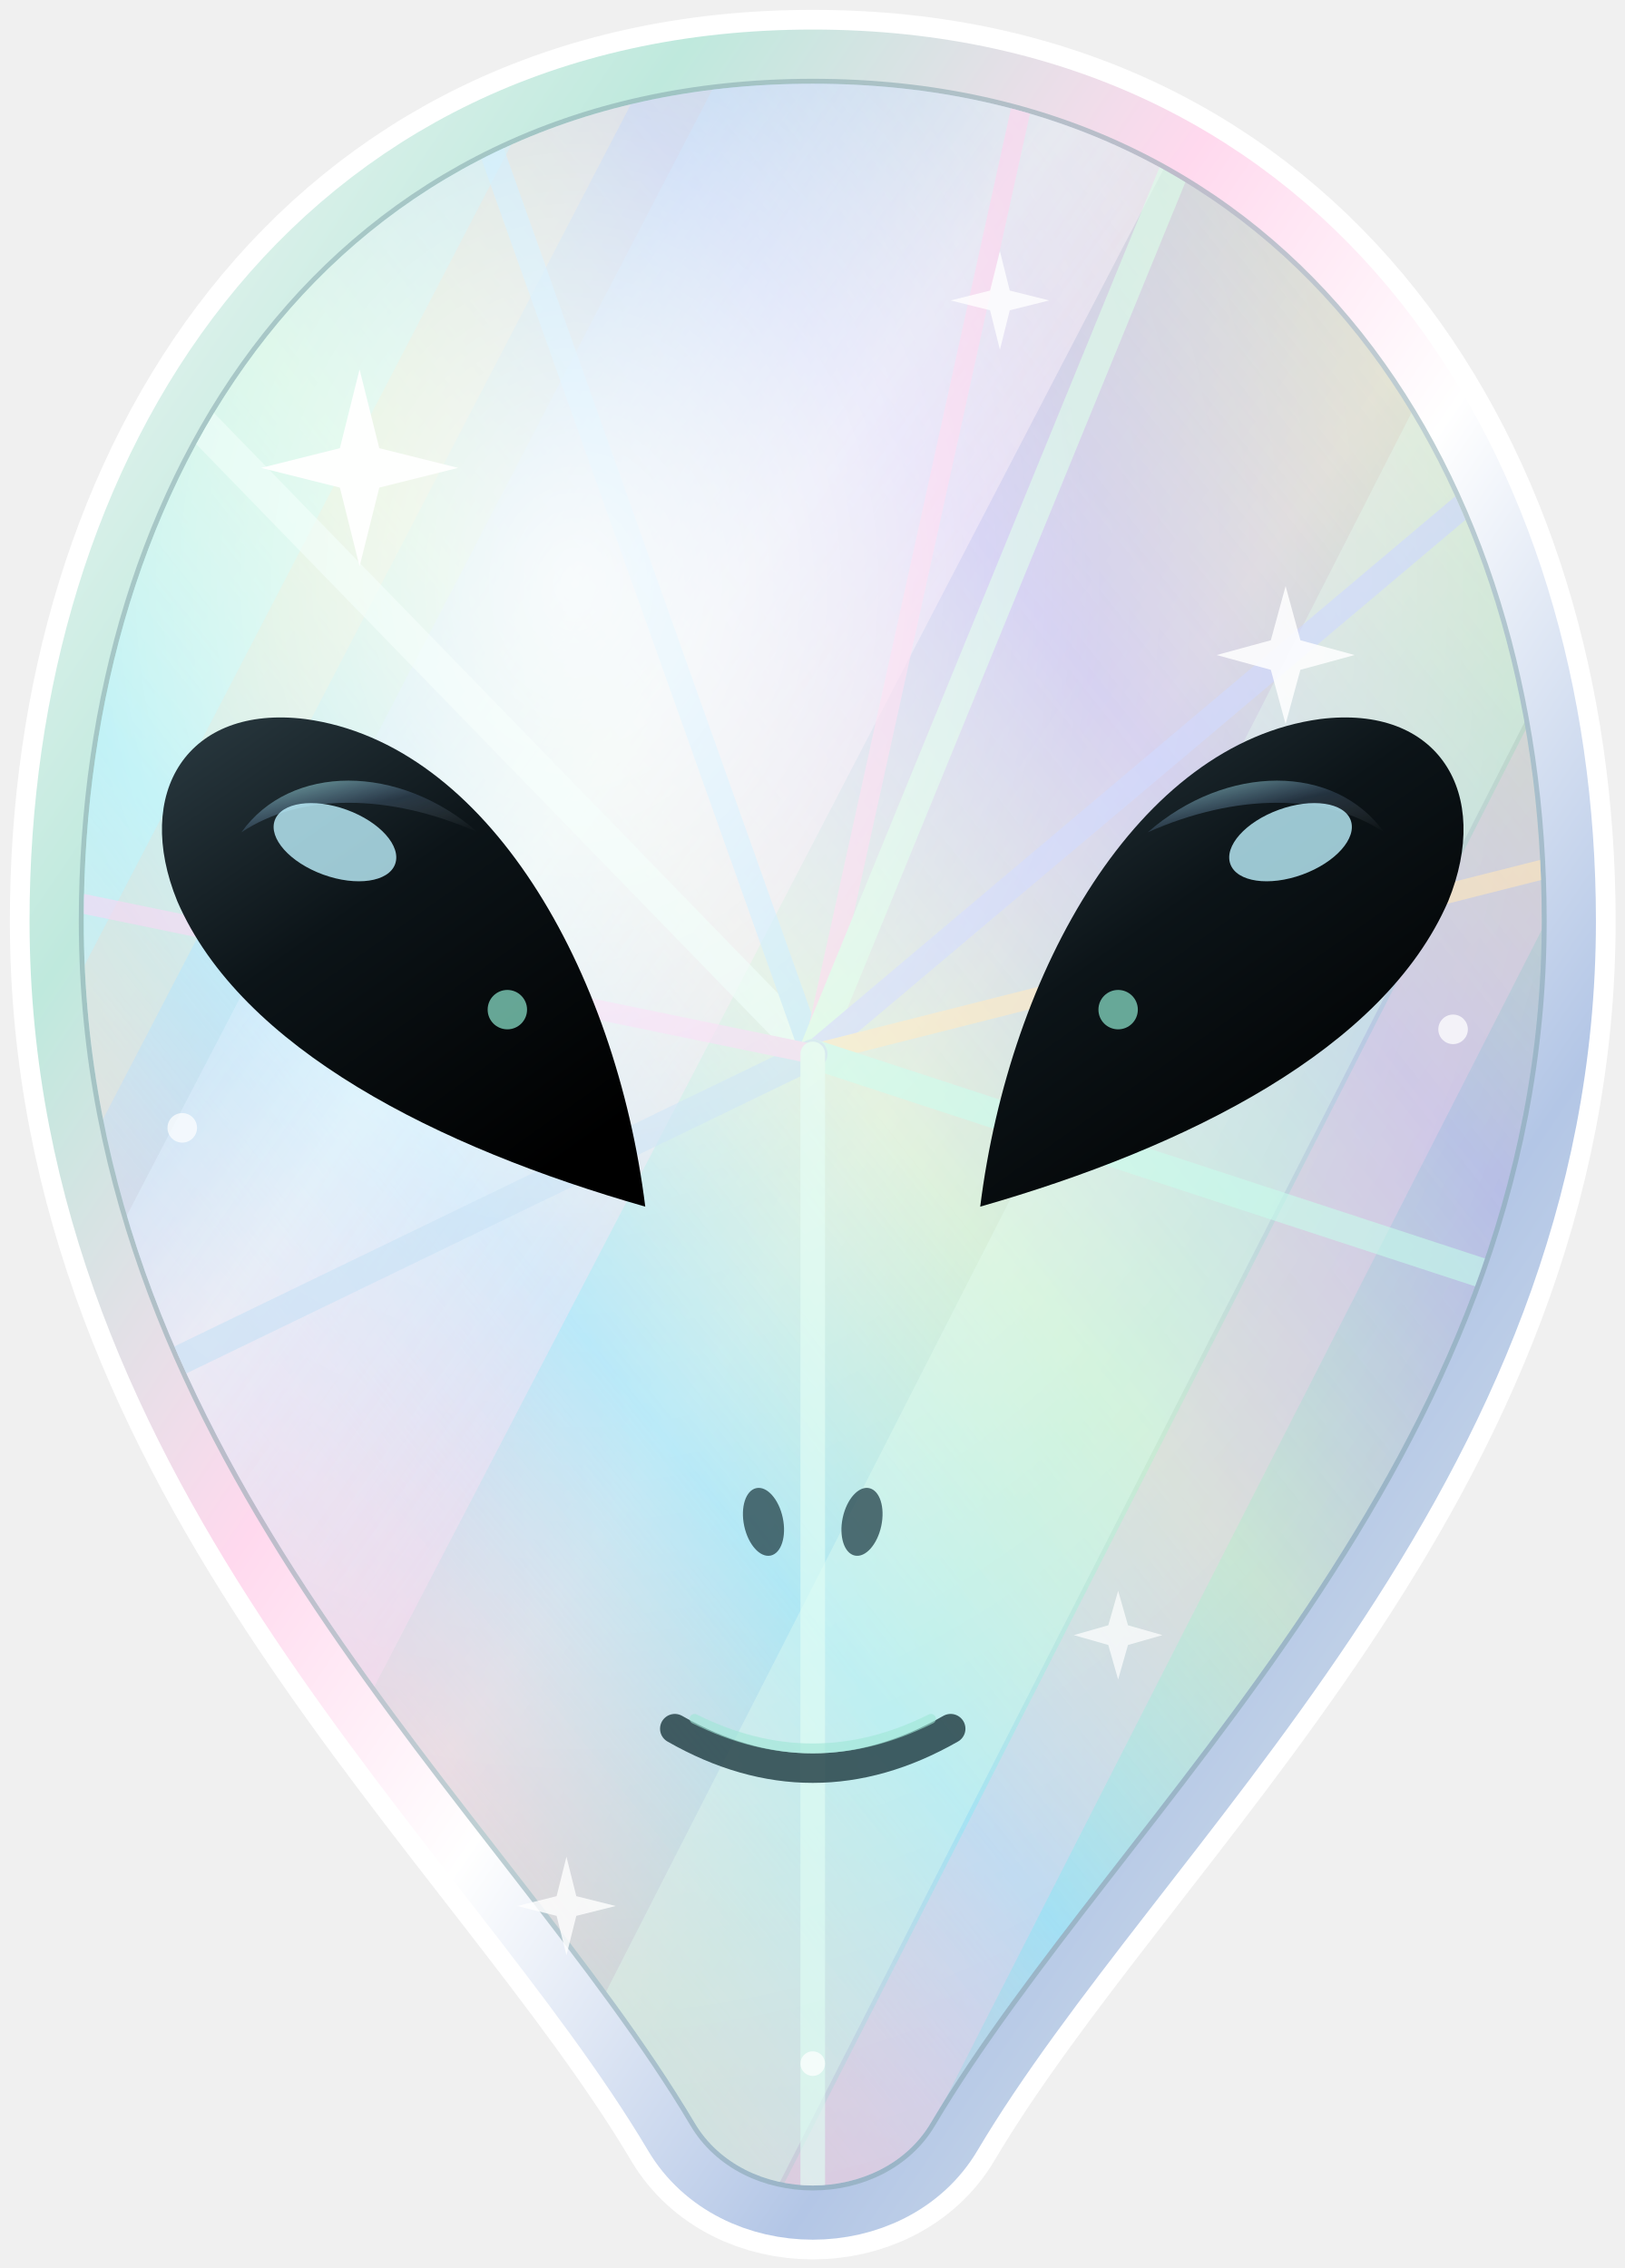
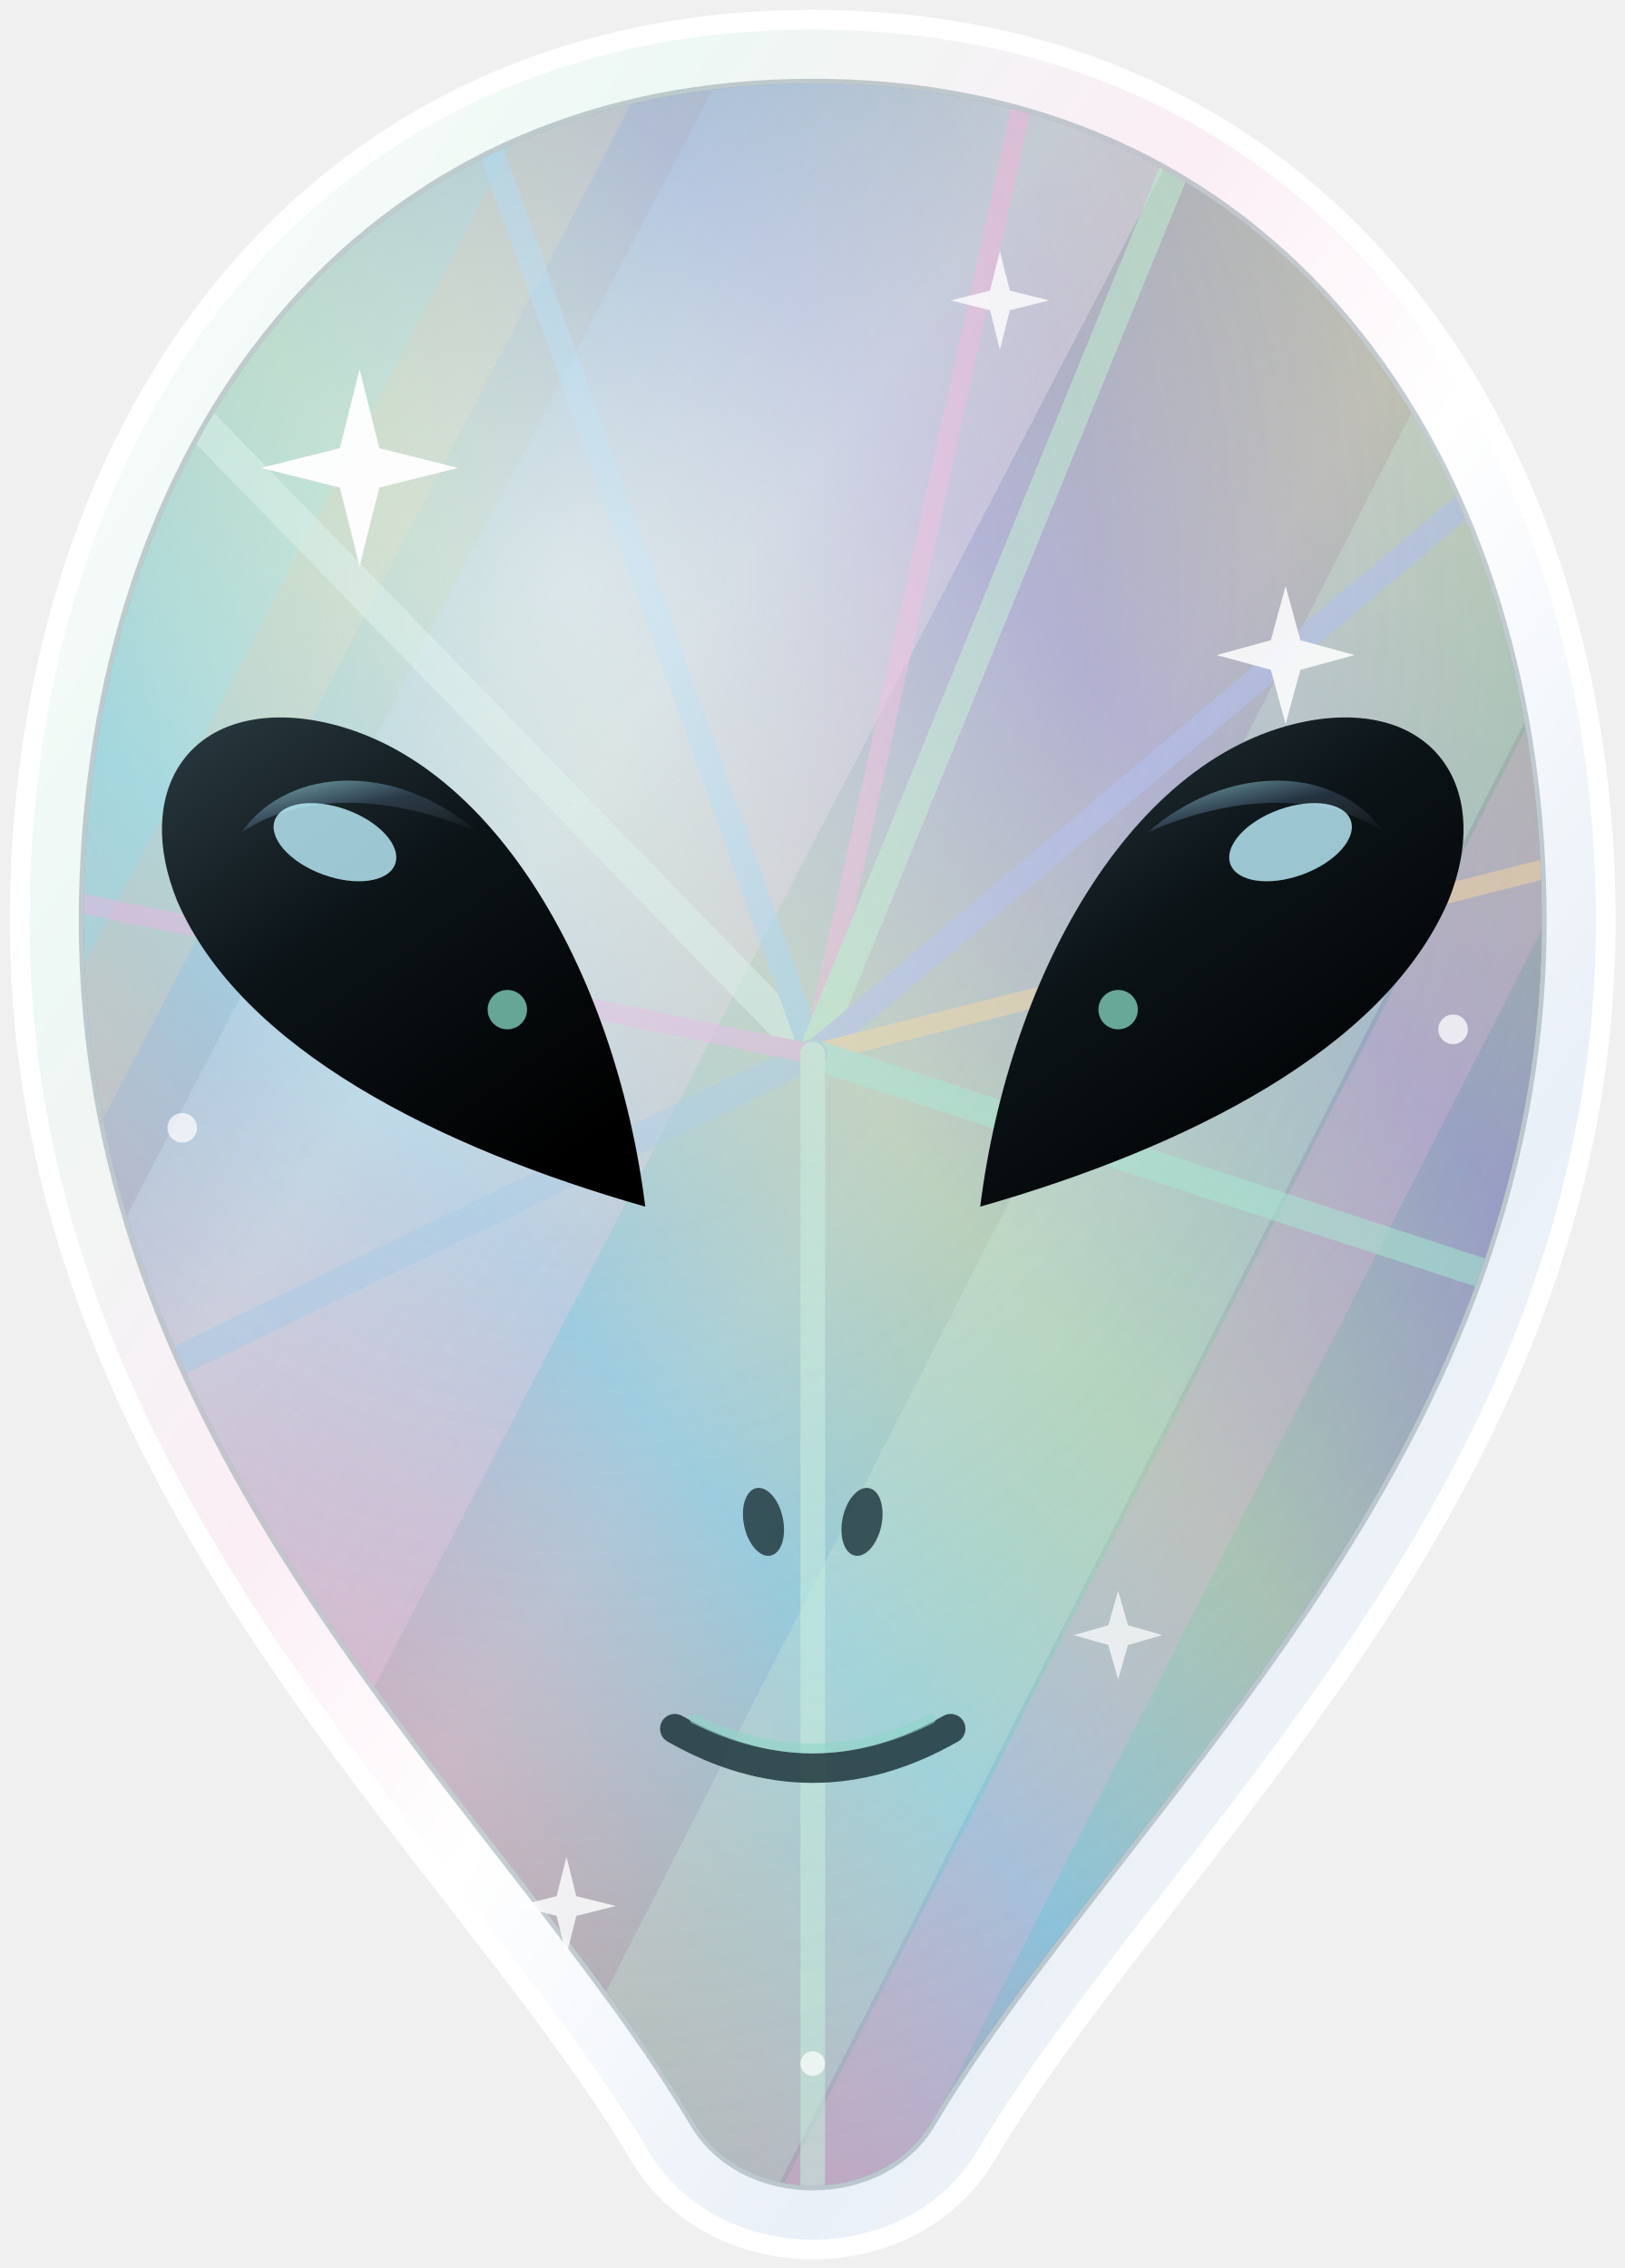
<svg xmlns="http://www.w3.org/2000/svg" viewBox="35.0 21.0 329.8 460.5">
  <defs>
    <clipPath id="headClip">
      <path d="M200,38 C102,38 52,118 52,208 C52,318 138,388 176,452 C186,469 214,469 224,452 C262,388 348,318 348,208 C348,118 298,38 200,38 Z" />
    </clipPath>
    <linearGradient id="foilBase" x1="0" y1="0" x2="1" y2="1">
-       <stop offset="0" stop-color="#aebfc9" />
-       <stop offset="0.18" stop-color="#8fd8c8" />
-       <stop offset="0.36" stop-color="#9db4de" />
-       <stop offset="0.52" stop-color="#c8d6d2" />
-       <stop offset="0.66" stop-color="#7fc9b4" />
-       <stop offset="0.82" stop-color="#8aa3c9" />
-       <stop offset="1" stop-color="#b9c9c4" />
+       <stop offset="0" stop-color="#7e8b94" />
+       <stop offset="0.18" stop-color="#6fa89b" />
+       <stop offset="0.36" stop-color="#7286a8" />
+       <stop offset="0.52" stop-color="#98a4a6" />
+       <stop offset="0.66" stop-color="#5f9585" />
+       <stop offset="0.82" stop-color="#66799a" />
+       <stop offset="1" stop-color="#84918f" />
    </linearGradient>
    <linearGradient id="foilStreak1" x1="0" y1="1" x2="1" y2="0">
-       <stop offset="0" stop-color="#ffffff" stop-opacity="0" />
-       <stop offset="0.28" stop-color="#ffd9ec" stop-opacity="0.55" />
-       <stop offset="0.40" stop-color="#a0e8ff" stop-opacity="0.8" />
-       <stop offset="0.52" stop-color="#e8ffd8" stop-opacity="0.6" />
-       <stop offset="0.66" stop-color="#d0b8ff" stop-opacity="0.55" />
-       <stop offset="0.80" stop-color="#ffe9c4" stop-opacity="0.4" />
-       <stop offset="1" stop-color="#ffffff" stop-opacity="0" />
+       <stop offset="0" stop-color="#dfe6ea" stop-opacity="0" />
+       <stop offset="0.28" stop-color="#f2bcd8" stop-opacity="0.5" />
+       <stop offset="0.40" stop-color="#8fd2ee" stop-opacity="0.75" />
+       <stop offset="0.52" stop-color="#d4ecc4" stop-opacity="0.55" />
+       <stop offset="0.66" stop-color="#baa4ec" stop-opacity="0.5" />
+       <stop offset="0.80" stop-color="#ecd6ae" stop-opacity="0.38" />
+       <stop offset="1" stop-color="#dfe6ea" stop-opacity="0" />
    </linearGradient>
    <linearGradient id="foilStreak2" x1="1" y1="1" x2="0" y2="0">
-       <stop offset="0" stop-color="#ffffff" stop-opacity="0" />
-       <stop offset="0.22" stop-color="#b6ffe4" stop-opacity="0.6" />
-       <stop offset="0.40" stop-color="#ffd6f2" stop-opacity="0.55" />
-       <stop offset="0.52" stop-color="#ffffff" stop-opacity="0.7" />
-       <stop offset="0.64" stop-color="#9fd0ff" stop-opacity="0.6" />
-       <stop offset="0.80" stop-color="#fff3b8" stop-opacity="0.45" />
-       <stop offset="1" stop-color="#ffffff" stop-opacity="0" />
+       <stop offset="0" stop-color="#e8eef0" stop-opacity="0" />
+       <stop offset="0.22" stop-color="#a2ecd2" stop-opacity="0.55" />
+       <stop offset="0.40" stop-color="#f0c0de" stop-opacity="0.5" />
+       <stop offset="0.52" stop-color="#e9eff0" stop-opacity="0.65" />
+       <stop offset="0.64" stop-color="#8cbcec" stop-opacity="0.55" />
+       <stop offset="0.80" stop-color="#ecdca4" stop-opacity="0.4" />
+       <stop offset="1" stop-color="#e8eef0" stop-opacity="0" />
    </linearGradient>
    <linearGradient id="rimFoil" x1="0" y1="0" x2="1" y2="1">
-       <stop offset="0" stop-color="#f2f7f5" />
-       <stop offset="0.2" stop-color="#bfe9dd" />
-       <stop offset="0.4" stop-color="#ffd9ee" />
+       <stop offset="0" stop-color="#fdfefd" />
+       <stop offset="0.2" stop-color="#eef8f4" />
+       <stop offset="0.4" stop-color="#fbeef5" />
      <stop offset="0.55" stop-color="#ffffff" />
-       <stop offset="0.75" stop-color="#b3c6e6" />
-       <stop offset="1" stop-color="#e8f2ec" />
+       <stop offset="0.75" stop-color="#eaf0f8" />
+       <stop offset="1" stop-color="#f8fbf9" />
    </linearGradient>
    <radialGradient id="domeGlow" cx="0.38" cy="0.28" r="0.75">
-       <stop offset="0" stop-color="#ffffff" stop-opacity="0.85" />
-       <stop offset="0.35" stop-color="#ffffff" stop-opacity="0.25" />
+       <stop offset="0" stop-color="#f2f7f8" stop-opacity="0.65" />
+       <stop offset="0.35" stop-color="#e6eef0" stop-opacity="0.2" />
      <stop offset="1" stop-color="#ffffff" stop-opacity="0" />
    </radialGradient>
    <radialGradient id="edgeShade" cx="0.5" cy="0.45" r="0.68">
-       <stop offset="0" stop-color="#22343a" stop-opacity="0" />
-       <stop offset="0.75" stop-color="#22343a" stop-opacity="0" />
-       <stop offset="1" stop-color="#1f3a44" stop-opacity="0.45" />
+       <stop offset="0" stop-color="#1d2c33" stop-opacity="0" />
+       <stop offset="0.72" stop-color="#1d2c33" stop-opacity="0" />
+       <stop offset="1" stop-color="#17282f" stop-opacity="0.55" />
    </radialGradient>
    <linearGradient id="eyeGrad" x1="0" y1="0" x2="0.7" y2="1">
      <stop offset="0" stop-color="#2b3b42" />
      <stop offset="0.45" stop-color="#0c1418" />
      <stop offset="1" stop-color="#000000" />
    </linearGradient>
    <linearGradient id="eyeSheen" x1="0" y1="0" x2="1" y2="1">
      <stop offset="0" stop-color="#9fe8d8" stop-opacity="0.75" />
      <stop offset="0.5" stop-color="#7fa8d8" stop-opacity="0.2" />
      <stop offset="1" stop-color="#ffffff" stop-opacity="0" />
    </linearGradient>
  </defs>
  <path d="M200,38 C102,38 52,118 52,208 C52,318 138,388 176,452 C186,469 214,469 224,452 C262,388 348,318 348,208 C348,118 298,38 200,38 Z" fill="none" stroke="#ffffff" stroke-width="30" stroke-linejoin="round" />
  <path d="M200,38 C102,38 52,118 52,208 C52,318 138,388 176,452 C186,469 214,469 224,452 C262,388 348,318 348,208 C348,118 298,38 200,38 Z" fill="none" stroke="url(#rimFoil)" stroke-width="22" stroke-linejoin="round" />
-   <path d="M200,38 C102,38 52,118 52,208 C52,318 138,388 176,452 C186,469 214,469 224,452 C262,388 348,318 348,208 C348,118 298,38 200,38 Z" fill="none" stroke="#7fa0a8" stroke-width="2" stroke-opacity="0.5" stroke-linejoin="round" />
+   <path d="M200,38 C102,38 52,118 52,208 C52,318 138,388 176,452 C186,469 214,469 224,452 C262,388 348,318 348,208 C348,118 298,38 200,38 Z" fill="none" stroke="#93a4ab" stroke-width="2" stroke-opacity="0.55" stroke-linejoin="round" />
  <path d="M200,38 C102,38 52,118 52,208 C52,318 138,388 176,452 C186,469 214,469 224,452 C262,388 348,318 348,208 C348,118 298,38 200,38 Z" fill="url(#foilBase)" />
  <g clip-path="url(#headClip)">
    <rect x="0" y="0" width="400" height="500" fill="url(#foilStreak1)" />
-     <g opacity="0.7">
+     <g opacity="0.65">
      <polygon points="-60,500 40,500 300,0 200,0" fill="url(#foilStreak2)" />
-       <polygon points="120,500 175,500 430,0 375,0" fill="#dffff0" opacity="0.5" />
-       <polygon points="176,500 200,500 455,0 431,0" fill="#ffc9ea" opacity="0.45" />
-       <polygon points="230,500 265,500 520,0 485,0" fill="#b9d4ff" opacity="0.45" />
-       <polygon points="-140,500 -95,500 165,0 120,0" fill="#c4fff3" opacity="0.45" />
-       <polygon points="-95,500 -75,500 185,0 165,0" fill="#ffe6b8" opacity="0.4" />
+       <polygon points="120,500 175,500 430,0 375,0" fill="#c8ecdc" opacity="0.45" />
+       <polygon points="176,500 200,500 455,0 431,0" fill="#eeaed8" opacity="0.42" />
+       <polygon points="230,500 265,500 520,0 485,0" fill="#9cbcee" opacity="0.45" />
+       <polygon points="-140,500 -95,500 165,0 120,0" fill="#a8ecdc" opacity="0.42" />
+       <polygon points="-95,500 -75,500 185,0 165,0" fill="#ecd2a0" opacity="0.38" />
    </g>
-     <g stroke-linecap="round" opacity="0.6">
-       <line x1="200" y1="235" x2="30" y2="60" stroke="#e6fff6" stroke-width="7" />
-       <line x1="200" y1="235" x2="120" y2="10" stroke="#aee3ff" stroke-width="5" />
-       <line x1="200" y1="235" x2="250" y2="8" stroke="#ffc7e8" stroke-width="4" />
-       <line x1="200" y1="235" x2="290" y2="15" stroke="#d2ffe2" stroke-width="6" />
-       <line x1="200" y1="235" x2="372" y2="90" stroke="#c3cfff" stroke-width="5" />
-       <line x1="200" y1="235" x2="378" y2="190" stroke="#ffe3b0" stroke-width="4" />
-       <line x1="200" y1="235" x2="368" y2="290" stroke="#bdfbe7" stroke-width="6" />
-       <line x1="200" y1="235" x2="45" y2="310" stroke="#b8d9f2" stroke-width="6" />
-       <line x1="200" y1="235" x2="30" y2="200" stroke="#f6c9f2" stroke-width="4" />
-       <line x1="200" y1="235" x2="200" y2="470" stroke="#defff4" stroke-width="5" />
+     <g stroke-linecap="round" opacity="0.55">
+       <line x1="200" y1="235" x2="30" y2="60" stroke="#cfeee4" stroke-width="7" />
+       <line x1="200" y1="235" x2="120" y2="10" stroke="#94ccee" stroke-width="5" />
+       <line x1="200" y1="235" x2="250" y2="8" stroke="#eeaad4" stroke-width="4" />
+       <line x1="200" y1="235" x2="290" y2="15" stroke="#b6ecc8" stroke-width="6" />
+       <line x1="200" y1="235" x2="372" y2="90" stroke="#a8b6ee" stroke-width="5" />
+       <line x1="200" y1="235" x2="378" y2="190" stroke="#eecf98" stroke-width="4" />
+       <line x1="200" y1="235" x2="368" y2="290" stroke="#9ce4cc" stroke-width="6" />
+       <line x1="200" y1="235" x2="45" y2="310" stroke="#9cc2e2" stroke-width="6" />
+       <line x1="200" y1="235" x2="30" y2="200" stroke="#e2aade" stroke-width="4" />
+       <line x1="200" y1="235" x2="200" y2="470" stroke="#c4ecdc" stroke-width="5" />
    </g>
    <rect x="0" y="0" width="400" height="500" fill="url(#domeGlow)" />
    <rect x="0" y="0" width="400" height="500" fill="url(#edgeShade)" />
  </g>
  <g>
    <path d="M166,266 C124,254 84,234 71,204 C62,182 73,164 97,167 C134,172 160,218 166,266 Z" fill="url(#eyeGrad)" />
    <path d="M234,266 C276,254 316,234 329,204 C338,182 327,164 303,167 C266,172 240,218 234,266 Z" fill="url(#eyeGrad)" />
    <path d="M84,190 C94,176 116,176 132,190 C114,182 96,182 84,190 Z" fill="url(#eyeSheen)" />
    <path d="M316,190 C306,176 284,176 268,190 C286,182 304,182 316,190 Z" fill="url(#eyeSheen)" />
    <ellipse cx="103" cy="192" rx="13" ry="7" fill="#bff2ff" opacity="0.8" transform="rotate(20 103 192)" />
    <ellipse cx="297" cy="192" rx="13" ry="7" fill="#bff2ff" opacity="0.8" transform="rotate(-20 297 192)" />
    <circle cx="138" cy="226" r="4" fill="#8fe8d0" opacity="0.7" />
    <circle cx="262" cy="226" r="4" fill="#8fe8d0" opacity="0.7" />
  </g>
-   <ellipse cx="190" cy="330" rx="4" ry="7" fill="#2c4b52" opacity="0.8" transform="rotate(-12 190 330)" />
-   <ellipse cx="210" cy="330" rx="4" ry="7" fill="#2c4b52" opacity="0.8" transform="rotate(12 210 330)" />
-   <path d="M172,372 Q200,388 228,372" fill="none" stroke="#274349" stroke-width="6" stroke-linecap="round" opacity="0.85" />
-   <path d="M176,370 Q200,382 224,370" fill="none" stroke="#9fe6d6" stroke-width="2" stroke-linecap="round" opacity="0.6" />
+   <ellipse cx="190" cy="330" rx="4" ry="7" fill="#233c42" opacity="0.85" transform="rotate(-12 190 330)" />
+   <ellipse cx="210" cy="330" rx="4" ry="7" fill="#233c42" opacity="0.85" transform="rotate(12 210 330)" />
+   <path d="M172,372 Q200,388 228,372" fill="none" stroke="#1f363c" stroke-width="6" stroke-linecap="round" opacity="0.85" />
+   <path d="M176,370 Q200,382 224,370" fill="none" stroke="#8fd6c6" stroke-width="2" stroke-linecap="round" opacity="0.6" />
  <g fill="#ffffff">
    <path d="M108,96 L112,112 L128,116 L112,120 L108,136 L104,120 L88,116 L104,112 Z" opacity="0.95" />
    <path d="M296,140 L299,151 L310,154 L299,157 L296,168 L293,157 L282,154 L293,151 Z" opacity="0.85" />
    <path d="M238,72 L240,80 L248,82 L240,84 L238,92 L236,84 L228,82 L236,80 Z" opacity="0.8" />
    <path d="M150,398 L152,406 L160,408 L152,410 L150,418 L148,410 L140,408 L148,406 Z" opacity="0.8" />
    <path d="M262,344 L264,351 L271,353 L264,355 L262,362 L260,355 L253,353 L260,351 Z" opacity="0.7" />
    <circle cx="330" cy="230" r="3" opacity="0.75" />
    <circle cx="72" cy="250" r="3" opacity="0.7" />
    <circle cx="200" cy="440" r="2.5" opacity="0.7" />
  </g>
</svg>
